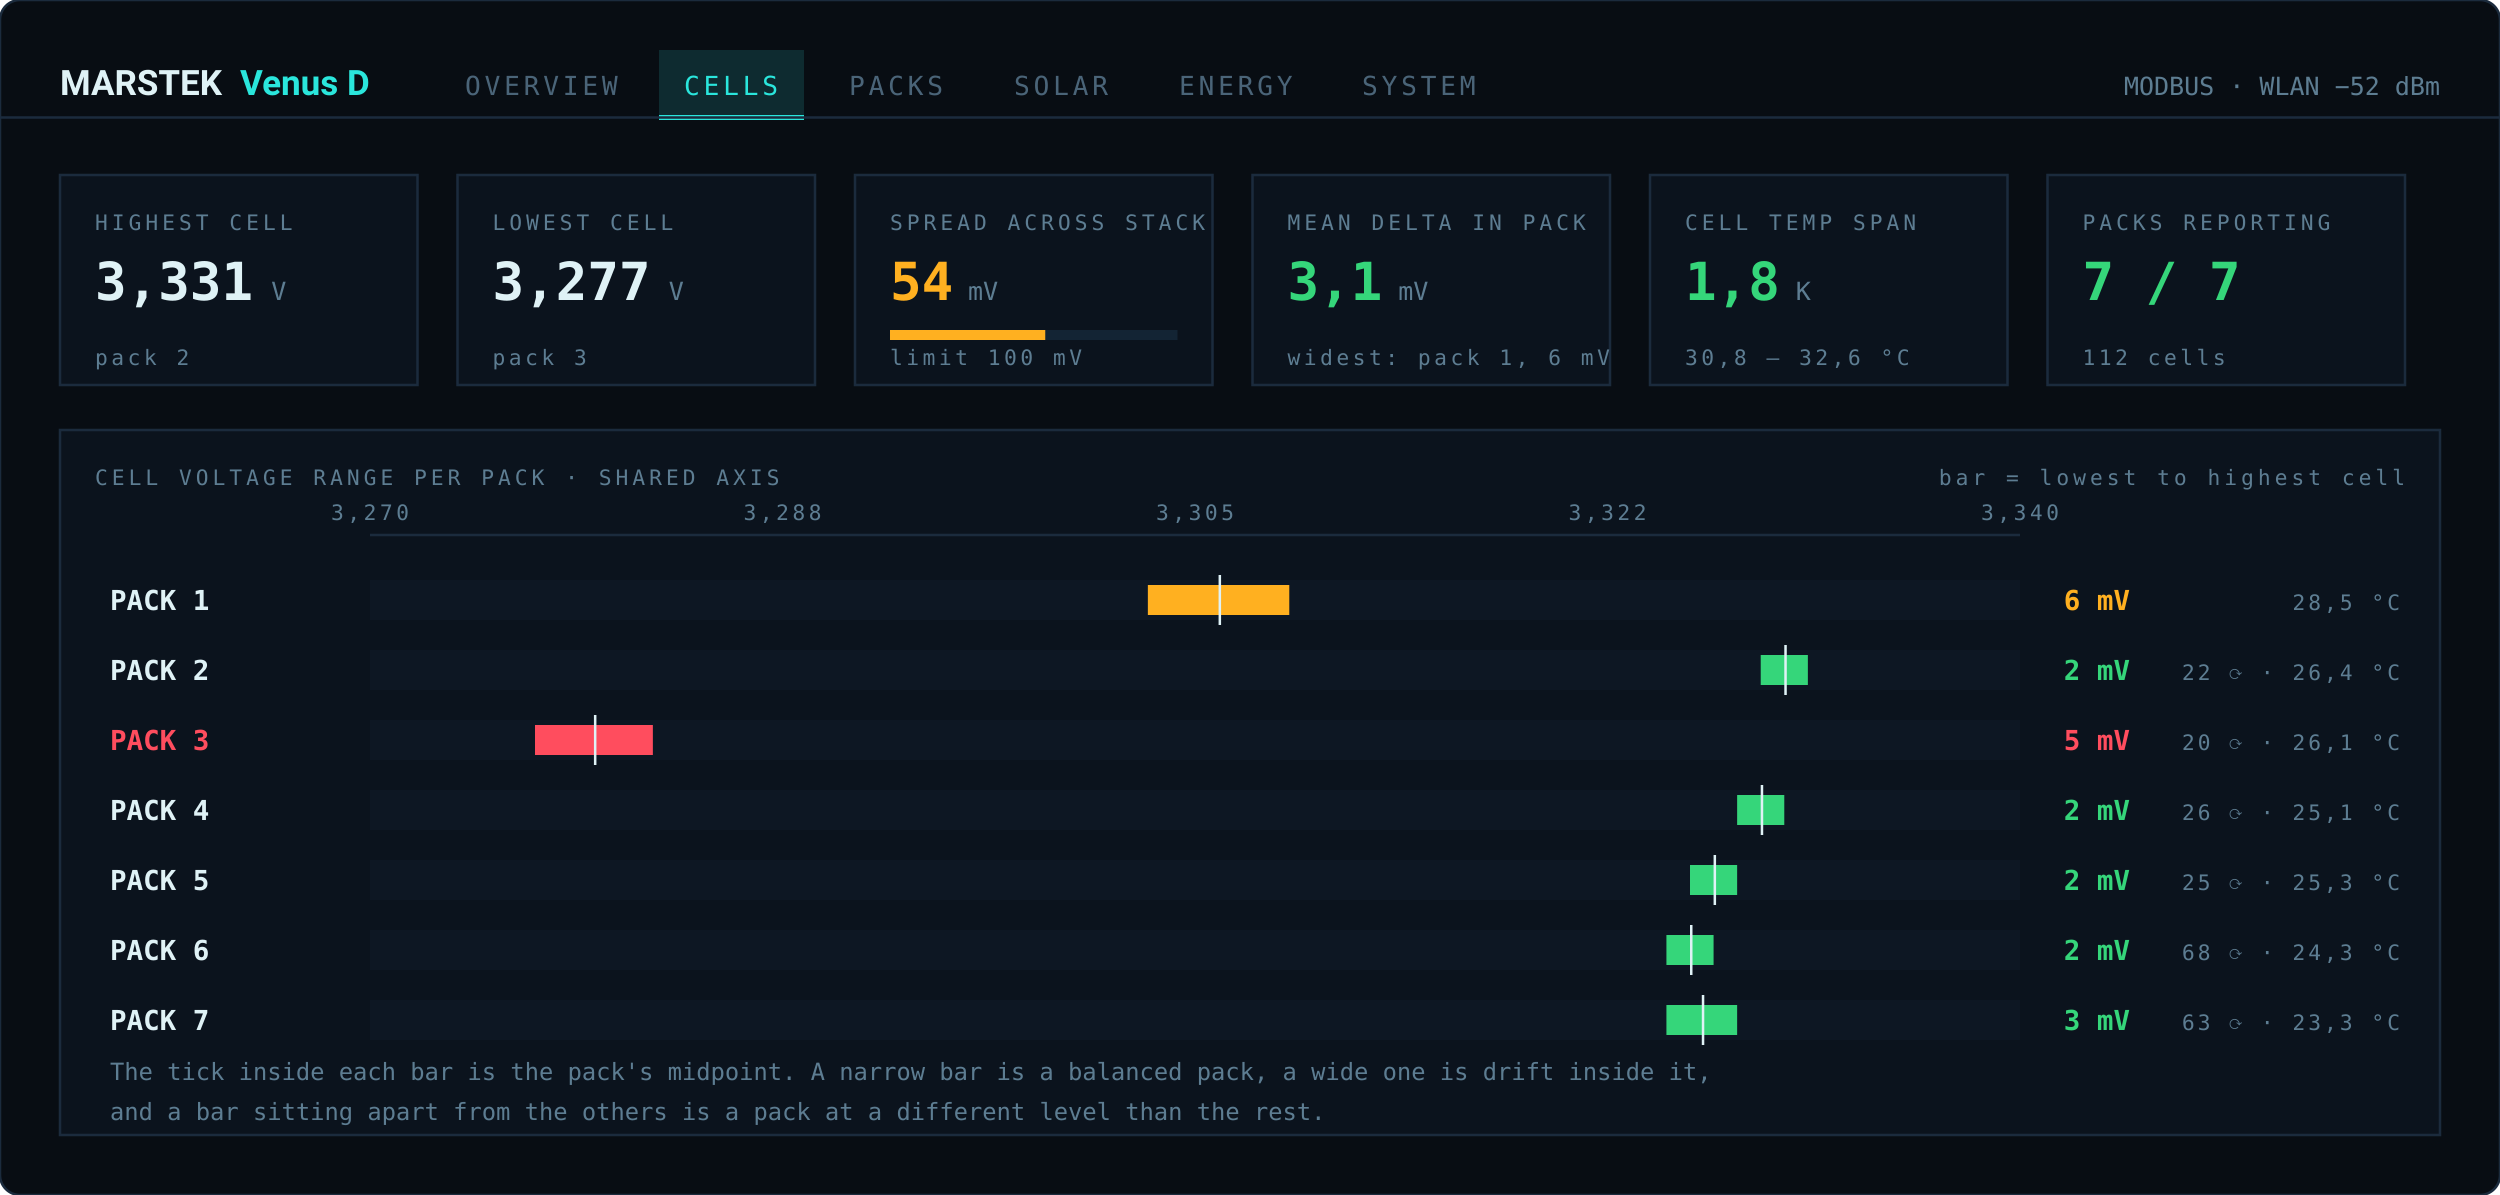
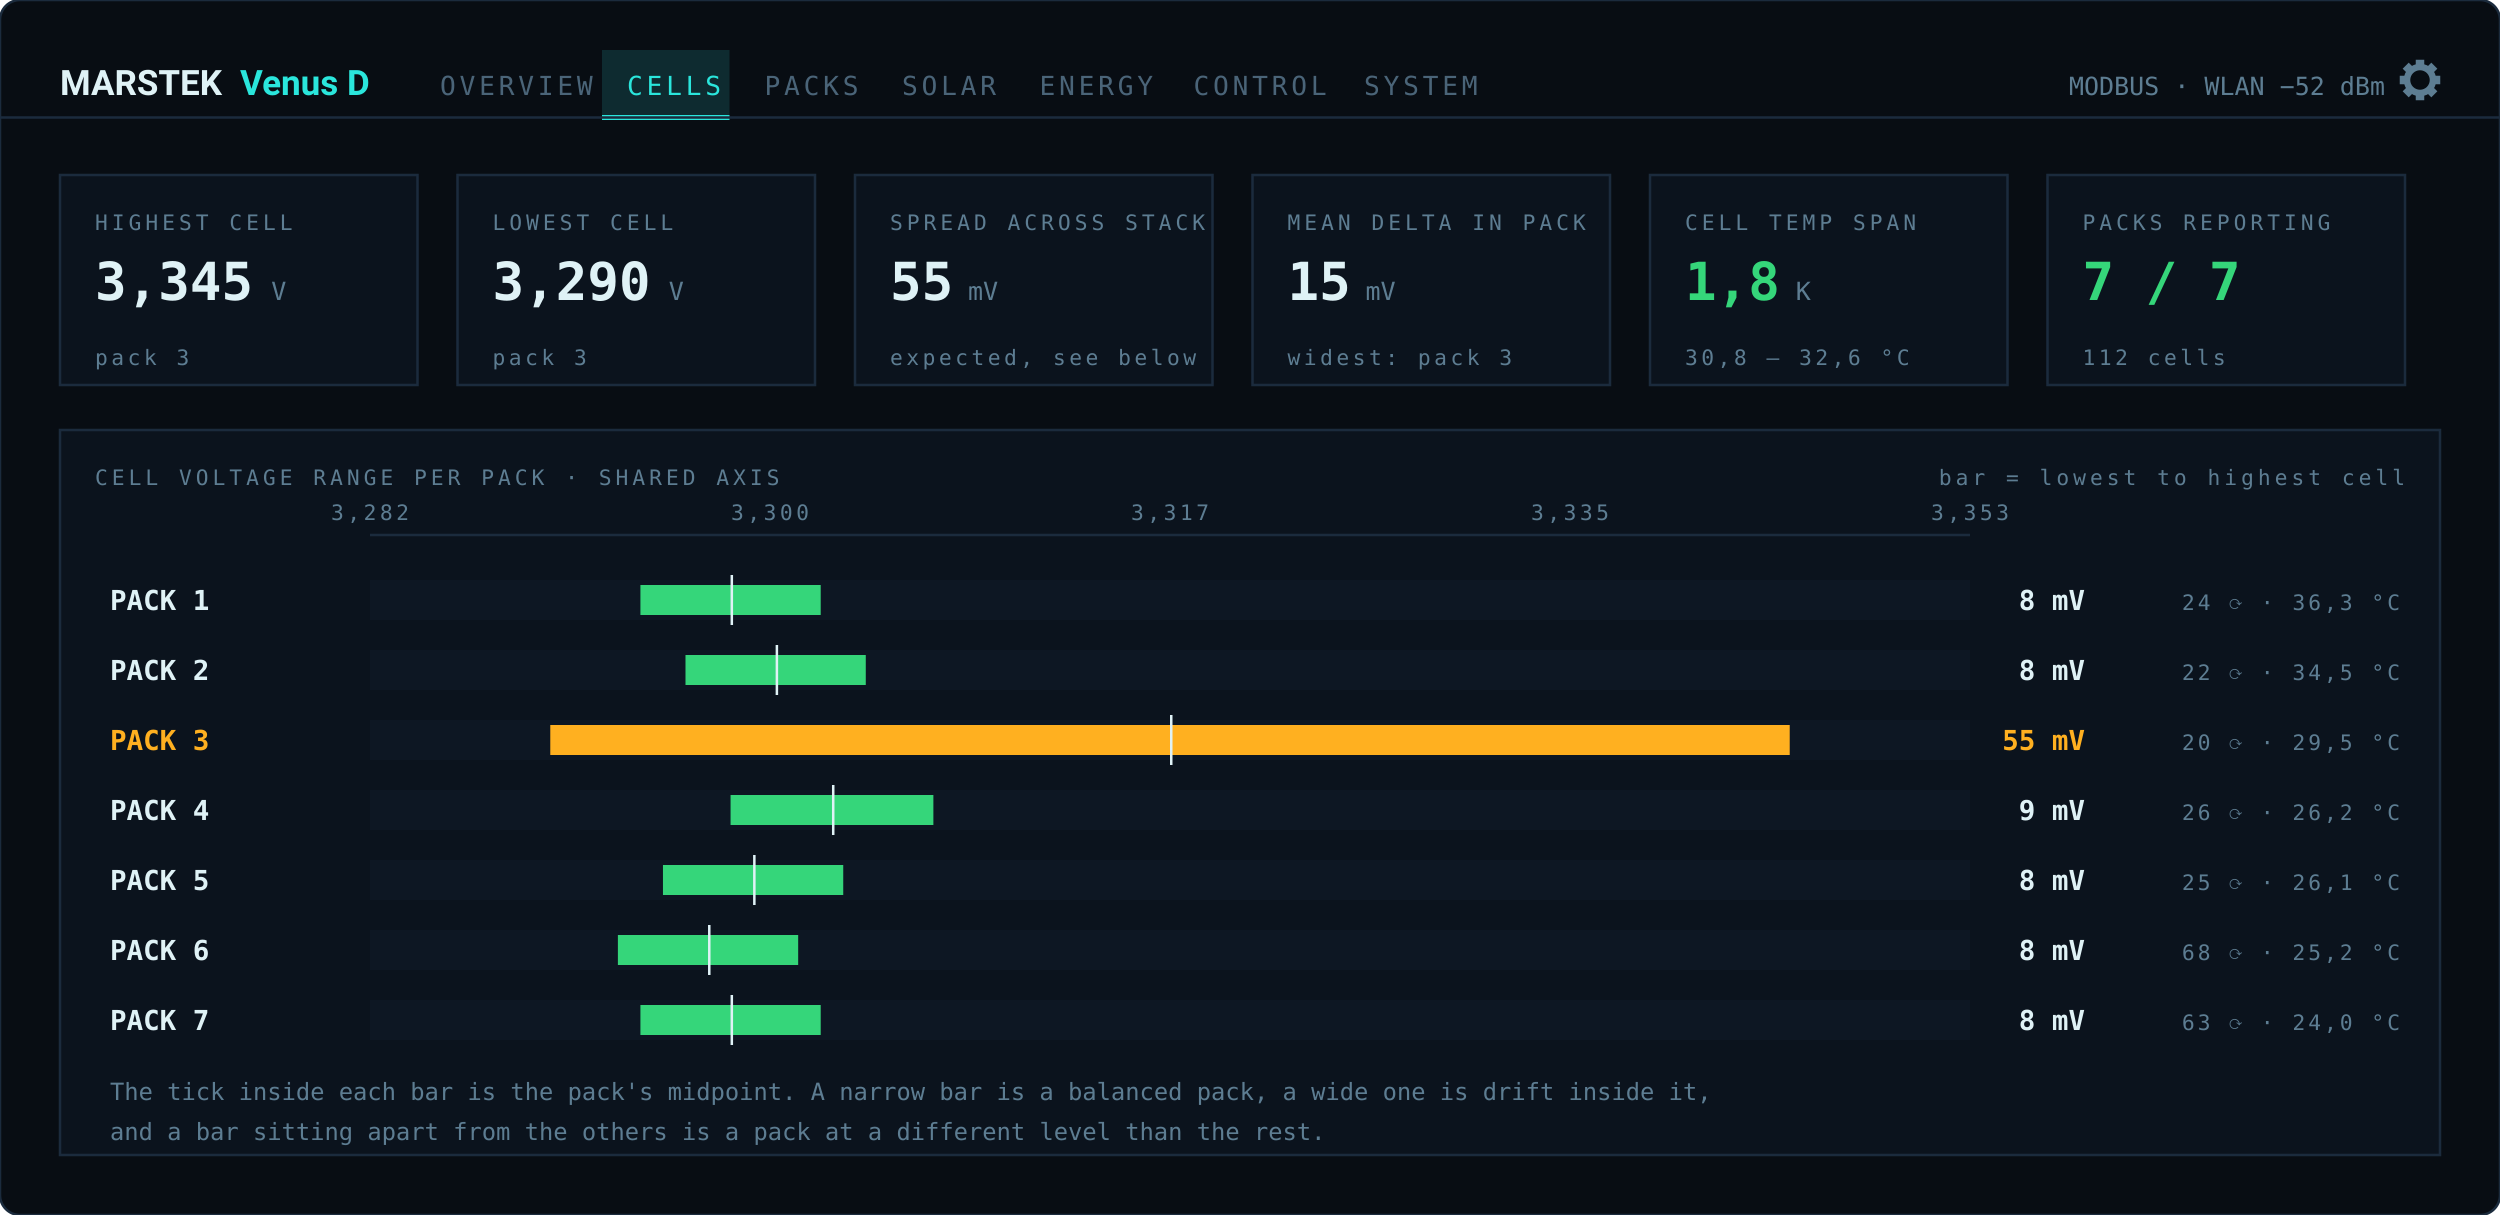
- <svg xmlns="http://www.w3.org/2000/svg" viewBox="0 0 1000 478" width="1000" height="478" role="img" aria-label="CELLS tab of the Marstek Modbus Suite panel">
-   <rect x="0" y="0" width="1000" height="478" fill="#080d13" stroke="#1b2b3d" rx="8" />
+ <svg xmlns="http://www.w3.org/2000/svg" viewBox="0 0 1000 486" width="1000" height="486" role="img" aria-label="CELLS tab of the Marstek Modbus Suite panel">
+   <rect x="0" y="0" width="1000" height="486" fill="#080d13" stroke="#1b2b3d" rx="8" />
  <text x="24" y="38" font-family="-apple-system,BlinkMacSystemFont,'Segoe UI',Roboto,Helvetica,Arial,sans-serif" font-size="14" fill="#dff2f6" font-weight="700">MARSTEK </text>
  <text x="96" y="38" font-family="-apple-system,BlinkMacSystemFont,'Segoe UI',Roboto,Helvetica,Arial,sans-serif" font-size="14" fill="#2ae6dc" font-weight="700">Venus D</text>
-   <text x="186" y="38" font-family="ui-monospace,SFMono-Regular,Menlo,Consolas,monospace" font-size="10.5" fill="#4a6478" letter-spacing="1.5">OVERVIEW</text>
-   <rect x="263.6" y="20" width="58.0" height="26" fill="#0e2b30" />
-   <text x="273.6" y="38" font-family="ui-monospace,SFMono-Regular,Menlo,Consolas,monospace" font-size="10.5" fill="#2ae6dc" letter-spacing="1.5">CELLS</text>
-   <path d="M263.6 47H321.6" stroke="#2ae6dc" stroke-width="2" />
-   <text x="339.6" y="38" font-family="ui-monospace,SFMono-Regular,Menlo,Consolas,monospace" font-size="10.5" fill="#4a6478" letter-spacing="1.5">PACKS</text>
-   <text x="405.6" y="38" font-family="ui-monospace,SFMono-Regular,Menlo,Consolas,monospace" font-size="10.5" fill="#4a6478" letter-spacing="1.5">SOLAR</text>
-   <text x="471.6" y="38" font-family="ui-monospace,SFMono-Regular,Menlo,Consolas,monospace" font-size="10.5" fill="#4a6478" letter-spacing="1.5">ENERGY</text>
-   <text x="544.8" y="38" font-family="ui-monospace,SFMono-Regular,Menlo,Consolas,monospace" font-size="10.5" fill="#4a6478" letter-spacing="1.5">SYSTEM</text>
-   <text x="976" y="38" font-family="ui-monospace,SFMono-Regular,Menlo,Consolas,monospace" font-size="10" fill="#5d7d92" text-anchor="end">MODBUS · WLAN −52 dBm</text>
+   <text x="176" y="38" font-family="ui-monospace,SFMono-Regular,Menlo,Consolas,monospace" font-size="10.5" fill="#4a6478" letter-spacing="1.5">OVERVIEW</text>
+   <rect x="240.8" y="20" width="51.0" height="26" fill="#0e2b30" />
+   <text x="250.8" y="38" font-family="ui-monospace,SFMono-Regular,Menlo,Consolas,monospace" font-size="10.5" fill="#2ae6dc" letter-spacing="1.5">CELLS</text>
+   <path d="M240.8 47H291.8" stroke="#2ae6dc" stroke-width="2" />
+   <text x="305.8" y="38" font-family="ui-monospace,SFMono-Regular,Menlo,Consolas,monospace" font-size="10.5" fill="#4a6478" letter-spacing="1.5">PACKS</text>
+   <text x="360.8" y="38" font-family="ui-monospace,SFMono-Regular,Menlo,Consolas,monospace" font-size="10.5" fill="#4a6478" letter-spacing="1.5">SOLAR</text>
+   <text x="415.8" y="38" font-family="ui-monospace,SFMono-Regular,Menlo,Consolas,monospace" font-size="10.5" fill="#4a6478" letter-spacing="1.5">ENERGY</text>
+   <text x="477.4" y="38" font-family="ui-monospace,SFMono-Regular,Menlo,Consolas,monospace" font-size="10.5" fill="#4a6478" letter-spacing="1.5">CONTROL</text>
+   <text x="545.6" y="38" font-family="ui-monospace,SFMono-Regular,Menlo,Consolas,monospace" font-size="10.5" fill="#4a6478" letter-spacing="1.5">SYSTEM</text>
+   <text x="954" y="38" font-family="ui-monospace,SFMono-Regular,Menlo,Consolas,monospace" font-size="10" fill="#5d7d92" text-anchor="end">MODBUS · WLAN −52 dBm</text>
+   <circle cx="968" cy="32" r="5.2" fill="none" stroke="#5d7d92" stroke-width="2.6" />
+   <rect x="972.70" y="30.30" width="3.4" height="3.4" fill="#5d7d92" transform="rotate(0 974.40 32.00)" />
+   <rect x="970.83" y="34.83" width="3.4" height="3.4" fill="#5d7d92" transform="rotate(45 972.53 36.53)" />
+   <rect x="966.30" y="36.70" width="3.4" height="3.4" fill="#5d7d92" transform="rotate(90 968.00 38.40)" />
+   <rect x="961.77" y="34.83" width="3.4" height="3.4" fill="#5d7d92" transform="rotate(135 963.47 36.53)" />
+   <rect x="959.90" y="30.30" width="3.4" height="3.4" fill="#5d7d92" transform="rotate(180 961.60 32.00)" />
+   <rect x="961.77" y="25.77" width="3.4" height="3.4" fill="#5d7d92" transform="rotate(225 963.47 27.47)" />
+   <rect x="966.30" y="23.90" width="3.4" height="3.4" fill="#5d7d92" transform="rotate(270 968.00 25.60)" />
+   <rect x="970.83" y="25.77" width="3.4" height="3.4" fill="#5d7d92" transform="rotate(315 972.53 27.47)" />
  <path d="M0 47H1000" stroke="#1b2b3d" />
  <rect x="24" y="70" width="143" height="84" fill="#0b131d" stroke="#1b2b3d" />
  <text x="38" y="92" font-family="ui-monospace,SFMono-Regular,Menlo,Consolas,monospace" font-size="8.5" fill="#5d7d92" letter-spacing="1.6">HIGHEST CELL</text>
-   <text x="38" y="120" font-family="ui-monospace,SFMono-Regular,Menlo,Consolas,monospace" font-size="21" fill="#dff2f6" font-weight="600">3,331</text>
+   <text x="38" y="120" font-family="ui-monospace,SFMono-Regular,Menlo,Consolas,monospace" font-size="21" fill="#dff2f6" font-weight="600">3,345</text>
  <text x="108.5" y="120" font-family="ui-monospace,SFMono-Regular,Menlo,Consolas,monospace" font-size="10" fill="#5d7d92">V</text>
-   <text x="38" y="146" font-family="ui-monospace,SFMono-Regular,Menlo,Consolas,monospace" font-size="8.5" fill="#5d7d92" letter-spacing="1.4">pack 2</text>
+   <text x="38" y="146" font-family="ui-monospace,SFMono-Regular,Menlo,Consolas,monospace" font-size="8.5" fill="#5d7d92" letter-spacing="1.4">pack 3</text>
  <rect x="183" y="70" width="143" height="84" fill="#0b131d" stroke="#1b2b3d" />
  <text x="197" y="92" font-family="ui-monospace,SFMono-Regular,Menlo,Consolas,monospace" font-size="8.5" fill="#5d7d92" letter-spacing="1.6">LOWEST CELL</text>
-   <text x="197" y="120" font-family="ui-monospace,SFMono-Regular,Menlo,Consolas,monospace" font-size="21" fill="#dff2f6" font-weight="600">3,277</text>
+   <text x="197" y="120" font-family="ui-monospace,SFMono-Regular,Menlo,Consolas,monospace" font-size="21" fill="#dff2f6" font-weight="600">3,290</text>
  <text x="267.5" y="120" font-family="ui-monospace,SFMono-Regular,Menlo,Consolas,monospace" font-size="10" fill="#5d7d92">V</text>
  <text x="197" y="146" font-family="ui-monospace,SFMono-Regular,Menlo,Consolas,monospace" font-size="8.5" fill="#5d7d92" letter-spacing="1.4">pack 3</text>
  <rect x="342" y="70" width="143" height="84" fill="#0b131d" stroke="#1b2b3d" />
  <text x="356" y="92" font-family="ui-monospace,SFMono-Regular,Menlo,Consolas,monospace" font-size="8.5" fill="#5d7d92" letter-spacing="1.6">SPREAD ACROSS STACK</text>
-   <text x="356" y="120" font-family="ui-monospace,SFMono-Regular,Menlo,Consolas,monospace" font-size="21" fill="#ffb020" font-weight="600">54</text>
+   <text x="356" y="120" font-family="ui-monospace,SFMono-Regular,Menlo,Consolas,monospace" font-size="21" fill="#dff2f6" font-weight="600">55</text>
  <text x="387.2" y="120" font-family="ui-monospace,SFMono-Regular,Menlo,Consolas,monospace" font-size="10" fill="#5d7d92">mV</text>
-   <rect x="356" y="132" width="115" height="4" fill="#132434" />
-   <rect x="356" y="132" width="62.1" height="4" fill="#ffb020" />
-   <text x="356" y="146" font-family="ui-monospace,SFMono-Regular,Menlo,Consolas,monospace" font-size="8.5" fill="#5d7d92" letter-spacing="1.4">limit 100 mV</text>
+   <text x="356" y="146" font-family="ui-monospace,SFMono-Regular,Menlo,Consolas,monospace" font-size="8.5" fill="#5d7d92" letter-spacing="1.4">expected, see below</text>
  <rect x="501" y="70" width="143" height="84" fill="#0b131d" stroke="#1b2b3d" />
  <text x="515" y="92" font-family="ui-monospace,SFMono-Regular,Menlo,Consolas,monospace" font-size="8.5" fill="#5d7d92" letter-spacing="1.6">MEAN DELTA IN PACK</text>
-   <text x="515" y="120" font-family="ui-monospace,SFMono-Regular,Menlo,Consolas,monospace" font-size="21" fill="#35d67a" font-weight="600">3,1</text>
-   <text x="559.3" y="120" font-family="ui-monospace,SFMono-Regular,Menlo,Consolas,monospace" font-size="10" fill="#5d7d92">mV</text>
-   <text x="515" y="146" font-family="ui-monospace,SFMono-Regular,Menlo,Consolas,monospace" font-size="8.5" fill="#5d7d92" letter-spacing="1.4">widest: pack 1, 6 mV</text>
+   <text x="515" y="120" font-family="ui-monospace,SFMono-Regular,Menlo,Consolas,monospace" font-size="21" fill="#dff2f6" font-weight="600">15</text>
+   <text x="546.2" y="120" font-family="ui-monospace,SFMono-Regular,Menlo,Consolas,monospace" font-size="10" fill="#5d7d92">mV</text>
+   <text x="515" y="146" font-family="ui-monospace,SFMono-Regular,Menlo,Consolas,monospace" font-size="8.5" fill="#5d7d92" letter-spacing="1.4">widest: pack 3</text>
  <rect x="660" y="70" width="143" height="84" fill="#0b131d" stroke="#1b2b3d" />
  <text x="674" y="92" font-family="ui-monospace,SFMono-Regular,Menlo,Consolas,monospace" font-size="8.5" fill="#5d7d92" letter-spacing="1.6">CELL TEMP SPAN</text>
  <text x="674" y="120" font-family="ui-monospace,SFMono-Regular,Menlo,Consolas,monospace" font-size="21" fill="#35d67a" font-weight="600">1,8</text>
  <text x="718.3" y="120" font-family="ui-monospace,SFMono-Regular,Menlo,Consolas,monospace" font-size="10" fill="#5d7d92">K</text>
  <text x="674" y="146" font-family="ui-monospace,SFMono-Regular,Menlo,Consolas,monospace" font-size="8.5" fill="#5d7d92" letter-spacing="1.4">30,8 – 32,6 °C</text>
  <rect x="819" y="70" width="143" height="84" fill="#0b131d" stroke="#1b2b3d" />
  <text x="833" y="92" font-family="ui-monospace,SFMono-Regular,Menlo,Consolas,monospace" font-size="8.5" fill="#5d7d92" letter-spacing="1.6">PACKS REPORTING</text>
  <text x="833" y="120" font-family="ui-monospace,SFMono-Regular,Menlo,Consolas,monospace" font-size="21" fill="#35d67a" font-weight="600">7 / 7</text>
  <text x="833" y="146" font-family="ui-monospace,SFMono-Regular,Menlo,Consolas,monospace" font-size="8.5" fill="#5d7d92" letter-spacing="1.4">112 cells</text>
-   <rect x="24" y="172" width="952" height="282" fill="#0b131d" stroke="#1b2b3d" />
+   <rect x="24" y="172" width="952" height="290" fill="#0b131d" stroke="#1b2b3d" />
  <text x="38" y="194" font-family="ui-monospace,SFMono-Regular,Menlo,Consolas,monospace" font-size="8.5" fill="#5d7d92" letter-spacing="1.6">CELL VOLTAGE RANGE PER PACK · SHARED AXIS</text>
  <text x="962" y="194" font-family="ui-monospace,SFMono-Regular,Menlo,Consolas,monospace" font-size="8.5" fill="#5d7d92" text-anchor="end" letter-spacing="1.6">bar = lowest to highest cell</text>
-   <text x="148" y="208" font-family="ui-monospace,SFMono-Regular,Menlo,Consolas,monospace" font-size="8.5" fill="#5d7d92" text-anchor="middle" letter-spacing="1.4">3,270</text>
-   <text x="313.0" y="208" font-family="ui-monospace,SFMono-Regular,Menlo,Consolas,monospace" font-size="8.5" fill="#5d7d92" text-anchor="middle" letter-spacing="1.4">3,288</text>
-   <text x="478.0" y="208" font-family="ui-monospace,SFMono-Regular,Menlo,Consolas,monospace" font-size="8.5" fill="#5d7d92" text-anchor="middle" letter-spacing="1.4">3,305</text>
-   <text x="643.0" y="208" font-family="ui-monospace,SFMono-Regular,Menlo,Consolas,monospace" font-size="8.5" fill="#5d7d92" text-anchor="middle" letter-spacing="1.4">3,322</text>
-   <text x="808.0" y="208" font-family="ui-monospace,SFMono-Regular,Menlo,Consolas,monospace" font-size="8.5" fill="#5d7d92" text-anchor="middle" letter-spacing="1.4">3,340</text>
-   <path d="M148 214H808" stroke="#1b2b3d" />
+   <text x="148" y="208" font-family="ui-monospace,SFMono-Regular,Menlo,Consolas,monospace" font-size="8.5" fill="#5d7d92" text-anchor="middle" letter-spacing="1.4">3,282</text>
+   <text x="308.0" y="208" font-family="ui-monospace,SFMono-Regular,Menlo,Consolas,monospace" font-size="8.5" fill="#5d7d92" text-anchor="middle" letter-spacing="1.4">3,300</text>
+   <text x="468.0" y="208" font-family="ui-monospace,SFMono-Regular,Menlo,Consolas,monospace" font-size="8.5" fill="#5d7d92" text-anchor="middle" letter-spacing="1.4">3,317</text>
+   <text x="628.0" y="208" font-family="ui-monospace,SFMono-Regular,Menlo,Consolas,monospace" font-size="8.5" fill="#5d7d92" text-anchor="middle" letter-spacing="1.4">3,335</text>
+   <text x="788.0" y="208" font-family="ui-monospace,SFMono-Regular,Menlo,Consolas,monospace" font-size="8.5" fill="#5d7d92" text-anchor="middle" letter-spacing="1.4">3,353</text>
+   <path d="M148 214H788" stroke="#1b2b3d" />
  <text x="44" y="244" font-family="ui-monospace,SFMono-Regular,Menlo,Consolas,monospace" font-size="11" fill="#dff2f6" font-weight="600">PACK 1</text>
-   <rect x="148" y="232" width="660" height="16" fill="#0d1723" />
-   <rect x="459.143" y="234" width="56.571" height="12" fill="#ffb020" />
-   <rect x="487.429" y="230" width="1" height="20" fill="#dff2f6" />
-   <text x="852" y="244" font-family="ui-monospace,SFMono-Regular,Menlo,Consolas,monospace" font-size="11" fill="#ffb020" font-weight="600" text-anchor="end">6 mV</text>
-   <text x="960" y="244" font-family="ui-monospace,SFMono-Regular,Menlo,Consolas,monospace" font-size="8.5" fill="#5d7d92" text-anchor="end" letter-spacing="1.2">28,5 °C</text>
+   <rect x="148" y="232" width="640" height="16" fill="#0d1723" />
+   <rect x="256.169" y="234" width="72.113" height="12" fill="#35d67a" />
+   <rect x="292.225" y="230" width="1" height="20" fill="#dff2f6" />
+   <text x="834" y="244" font-family="ui-monospace,SFMono-Regular,Menlo,Consolas,monospace" font-size="11" fill="#dff2f6" font-weight="600" text-anchor="end">8 mV</text>
+   <text x="960" y="244" font-family="ui-monospace,SFMono-Regular,Menlo,Consolas,monospace" font-size="8.5" fill="#5d7d92" text-anchor="end" letter-spacing="1.2">24 ⟳ · 36,3 °C</text>
  <text x="44" y="272" font-family="ui-monospace,SFMono-Regular,Menlo,Consolas,monospace" font-size="11" fill="#dff2f6" font-weight="600">PACK 2</text>
-   <rect x="148" y="260" width="660" height="16" fill="#0d1723" />
-   <rect x="704.286" y="262" width="18.857" height="12" fill="#35d67a" />
-   <rect x="713.714" y="258" width="1" height="20" fill="#dff2f6" />
-   <text x="852" y="272" font-family="ui-monospace,SFMono-Regular,Menlo,Consolas,monospace" font-size="11" fill="#35d67a" font-weight="600" text-anchor="end">2 mV</text>
-   <text x="960" y="272" font-family="ui-monospace,SFMono-Regular,Menlo,Consolas,monospace" font-size="8.5" fill="#5d7d92" text-anchor="end" letter-spacing="1.2">22 ⟳ · 26,4 °C</text>
-   <text x="44" y="300" font-family="ui-monospace,SFMono-Regular,Menlo,Consolas,monospace" font-size="11" fill="#ff4d5e" font-weight="600">PACK 3</text>
-   <rect x="148" y="288" width="660" height="16" fill="#0d1723" />
-   <rect x="214" y="290" width="47.143" height="12" fill="#ff4d5e" />
-   <rect x="237.571" y="286" width="1" height="20" fill="#dff2f6" />
-   <text x="852" y="300" font-family="ui-monospace,SFMono-Regular,Menlo,Consolas,monospace" font-size="11" fill="#ff4d5e" font-weight="600" text-anchor="end">5 mV</text>
-   <text x="960" y="300" font-family="ui-monospace,SFMono-Regular,Menlo,Consolas,monospace" font-size="8.5" fill="#5d7d92" text-anchor="end" letter-spacing="1.2">20 ⟳ · 26,1 °C</text>
+   <rect x="148" y="260" width="640" height="16" fill="#0d1723" />
+   <rect x="274.197" y="262" width="72.113" height="12" fill="#35d67a" />
+   <rect x="310.254" y="258" width="1" height="20" fill="#dff2f6" />
+   <text x="834" y="272" font-family="ui-monospace,SFMono-Regular,Menlo,Consolas,monospace" font-size="11" fill="#dff2f6" font-weight="600" text-anchor="end">8 mV</text>
+   <text x="960" y="272" font-family="ui-monospace,SFMono-Regular,Menlo,Consolas,monospace" font-size="8.5" fill="#5d7d92" text-anchor="end" letter-spacing="1.2">22 ⟳ · 34,5 °C</text>
+   <text x="44" y="300" font-family="ui-monospace,SFMono-Regular,Menlo,Consolas,monospace" font-size="11" fill="#ffb020" font-weight="600">PACK 3</text>
+   <rect x="148" y="288" width="640" height="16" fill="#0d1723" />
+   <rect x="220.113" y="290" width="495.775" height="12" fill="#ffb020" />
+   <rect x="468" y="286" width="1" height="20" fill="#dff2f6" />
+   <text x="834" y="300" font-family="ui-monospace,SFMono-Regular,Menlo,Consolas,monospace" font-size="11" fill="#ffb020" font-weight="600" text-anchor="end">55 mV</text>
+   <text x="960" y="300" font-family="ui-monospace,SFMono-Regular,Menlo,Consolas,monospace" font-size="8.5" fill="#5d7d92" text-anchor="end" letter-spacing="1.2">20 ⟳ · 29,5 °C</text>
  <text x="44" y="328" font-family="ui-monospace,SFMono-Regular,Menlo,Consolas,monospace" font-size="11" fill="#dff2f6" font-weight="600">PACK 4</text>
-   <rect x="148" y="316" width="660" height="16" fill="#0d1723" />
-   <rect x="694.857" y="318" width="18.857" height="12" fill="#35d67a" />
-   <rect x="704.286" y="314" width="1" height="20" fill="#dff2f6" />
-   <text x="852" y="328" font-family="ui-monospace,SFMono-Regular,Menlo,Consolas,monospace" font-size="11" fill="#35d67a" font-weight="600" text-anchor="end">2 mV</text>
-   <text x="960" y="328" font-family="ui-monospace,SFMono-Regular,Menlo,Consolas,monospace" font-size="8.5" fill="#5d7d92" text-anchor="end" letter-spacing="1.2">26 ⟳ · 25,1 °C</text>
+   <rect x="148" y="316" width="640" height="16" fill="#0d1723" />
+   <rect x="292.225" y="318" width="81.127" height="12" fill="#35d67a" />
+   <rect x="332.789" y="314" width="1" height="20" fill="#dff2f6" />
+   <text x="834" y="328" font-family="ui-monospace,SFMono-Regular,Menlo,Consolas,monospace" font-size="11" fill="#dff2f6" font-weight="600" text-anchor="end">9 mV</text>
+   <text x="960" y="328" font-family="ui-monospace,SFMono-Regular,Menlo,Consolas,monospace" font-size="8.5" fill="#5d7d92" text-anchor="end" letter-spacing="1.2">26 ⟳ · 26,2 °C</text>
  <text x="44" y="356" font-family="ui-monospace,SFMono-Regular,Menlo,Consolas,monospace" font-size="11" fill="#dff2f6" font-weight="600">PACK 5</text>
-   <rect x="148" y="344" width="660" height="16" fill="#0d1723" />
-   <rect x="676" y="346" width="18.857" height="12" fill="#35d67a" />
-   <rect x="685.429" y="342" width="1" height="20" fill="#dff2f6" />
-   <text x="852" y="356" font-family="ui-monospace,SFMono-Regular,Menlo,Consolas,monospace" font-size="11" fill="#35d67a" font-weight="600" text-anchor="end">2 mV</text>
-   <text x="960" y="356" font-family="ui-monospace,SFMono-Regular,Menlo,Consolas,monospace" font-size="8.5" fill="#5d7d92" text-anchor="end" letter-spacing="1.2">25 ⟳ · 25,3 °C</text>
+   <rect x="148" y="344" width="640" height="16" fill="#0d1723" />
+   <rect x="265.183" y="346" width="72.113" height="12" fill="#35d67a" />
+   <rect x="301.239" y="342" width="1" height="20" fill="#dff2f6" />
+   <text x="834" y="356" font-family="ui-monospace,SFMono-Regular,Menlo,Consolas,monospace" font-size="11" fill="#dff2f6" font-weight="600" text-anchor="end">8 mV</text>
+   <text x="960" y="356" font-family="ui-monospace,SFMono-Regular,Menlo,Consolas,monospace" font-size="8.5" fill="#5d7d92" text-anchor="end" letter-spacing="1.2">25 ⟳ · 26,1 °C</text>
  <text x="44" y="384" font-family="ui-monospace,SFMono-Regular,Menlo,Consolas,monospace" font-size="11" fill="#dff2f6" font-weight="600">PACK 6</text>
-   <rect x="148" y="372" width="660" height="16" fill="#0d1723" />
-   <rect x="666.571" y="374" width="18.857" height="12" fill="#35d67a" />
-   <rect x="676" y="370" width="1" height="20" fill="#dff2f6" />
-   <text x="852" y="384" font-family="ui-monospace,SFMono-Regular,Menlo,Consolas,monospace" font-size="11" fill="#35d67a" font-weight="600" text-anchor="end">2 mV</text>
-   <text x="960" y="384" font-family="ui-monospace,SFMono-Regular,Menlo,Consolas,monospace" font-size="8.5" fill="#5d7d92" text-anchor="end" letter-spacing="1.2">68 ⟳ · 24,3 °C</text>
+   <rect x="148" y="372" width="640" height="16" fill="#0d1723" />
+   <rect x="247.155" y="374" width="72.113" height="12" fill="#35d67a" />
+   <rect x="283.211" y="370" width="1" height="20" fill="#dff2f6" />
+   <text x="834" y="384" font-family="ui-monospace,SFMono-Regular,Menlo,Consolas,monospace" font-size="11" fill="#dff2f6" font-weight="600" text-anchor="end">8 mV</text>
+   <text x="960" y="384" font-family="ui-monospace,SFMono-Regular,Menlo,Consolas,monospace" font-size="8.5" fill="#5d7d92" text-anchor="end" letter-spacing="1.2">68 ⟳ · 25,2 °C</text>
  <text x="44" y="412" font-family="ui-monospace,SFMono-Regular,Menlo,Consolas,monospace" font-size="11" fill="#dff2f6" font-weight="600">PACK 7</text>
-   <rect x="148" y="400" width="660" height="16" fill="#0d1723" />
-   <rect x="666.571" y="402" width="28.286" height="12" fill="#35d67a" />
-   <rect x="680.714" y="398" width="1" height="20" fill="#dff2f6" />
-   <text x="852" y="412" font-family="ui-monospace,SFMono-Regular,Menlo,Consolas,monospace" font-size="11" fill="#35d67a" font-weight="600" text-anchor="end">3 mV</text>
-   <text x="960" y="412" font-family="ui-monospace,SFMono-Regular,Menlo,Consolas,monospace" font-size="8.5" fill="#5d7d92" text-anchor="end" letter-spacing="1.2">63 ⟳ · 23,3 °C</text>
-   <text x="44" y="432" font-family="ui-monospace,SFMono-Regular,Menlo,Consolas,monospace" font-size="9.5" fill="#5d7d92">The tick inside each bar is the pack's midpoint. A narrow bar is a balanced pack, a wide one is drift inside it,</text>
-   <text x="44" y="448" font-family="ui-monospace,SFMono-Regular,Menlo,Consolas,monospace" font-size="9.5" fill="#5d7d92">and a bar sitting apart from the others is a pack at a different level than the rest.</text>
+   <rect x="148" y="400" width="640" height="16" fill="#0d1723" />
+   <rect x="256.169" y="402" width="72.113" height="12" fill="#35d67a" />
+   <rect x="292.225" y="398" width="1" height="20" fill="#dff2f6" />
+   <text x="834" y="412" font-family="ui-monospace,SFMono-Regular,Menlo,Consolas,monospace" font-size="11" fill="#dff2f6" font-weight="600" text-anchor="end">8 mV</text>
+   <text x="960" y="412" font-family="ui-monospace,SFMono-Regular,Menlo,Consolas,monospace" font-size="8.5" fill="#5d7d92" text-anchor="end" letter-spacing="1.2">63 ⟳ · 24,0 °C</text>
+   <text x="44" y="440" font-family="ui-monospace,SFMono-Regular,Menlo,Consolas,monospace" font-size="9.5" fill="#5d7d92">The tick inside each bar is the pack's midpoint. A narrow bar is a balanced pack, a wide one is drift inside it,</text>
+   <text x="44" y="456" font-family="ui-monospace,SFMono-Regular,Menlo,Consolas,monospace" font-size="9.5" fill="#5d7d92">and a bar sitting apart from the others is a pack at a different level than the rest.</text>
</svg>
